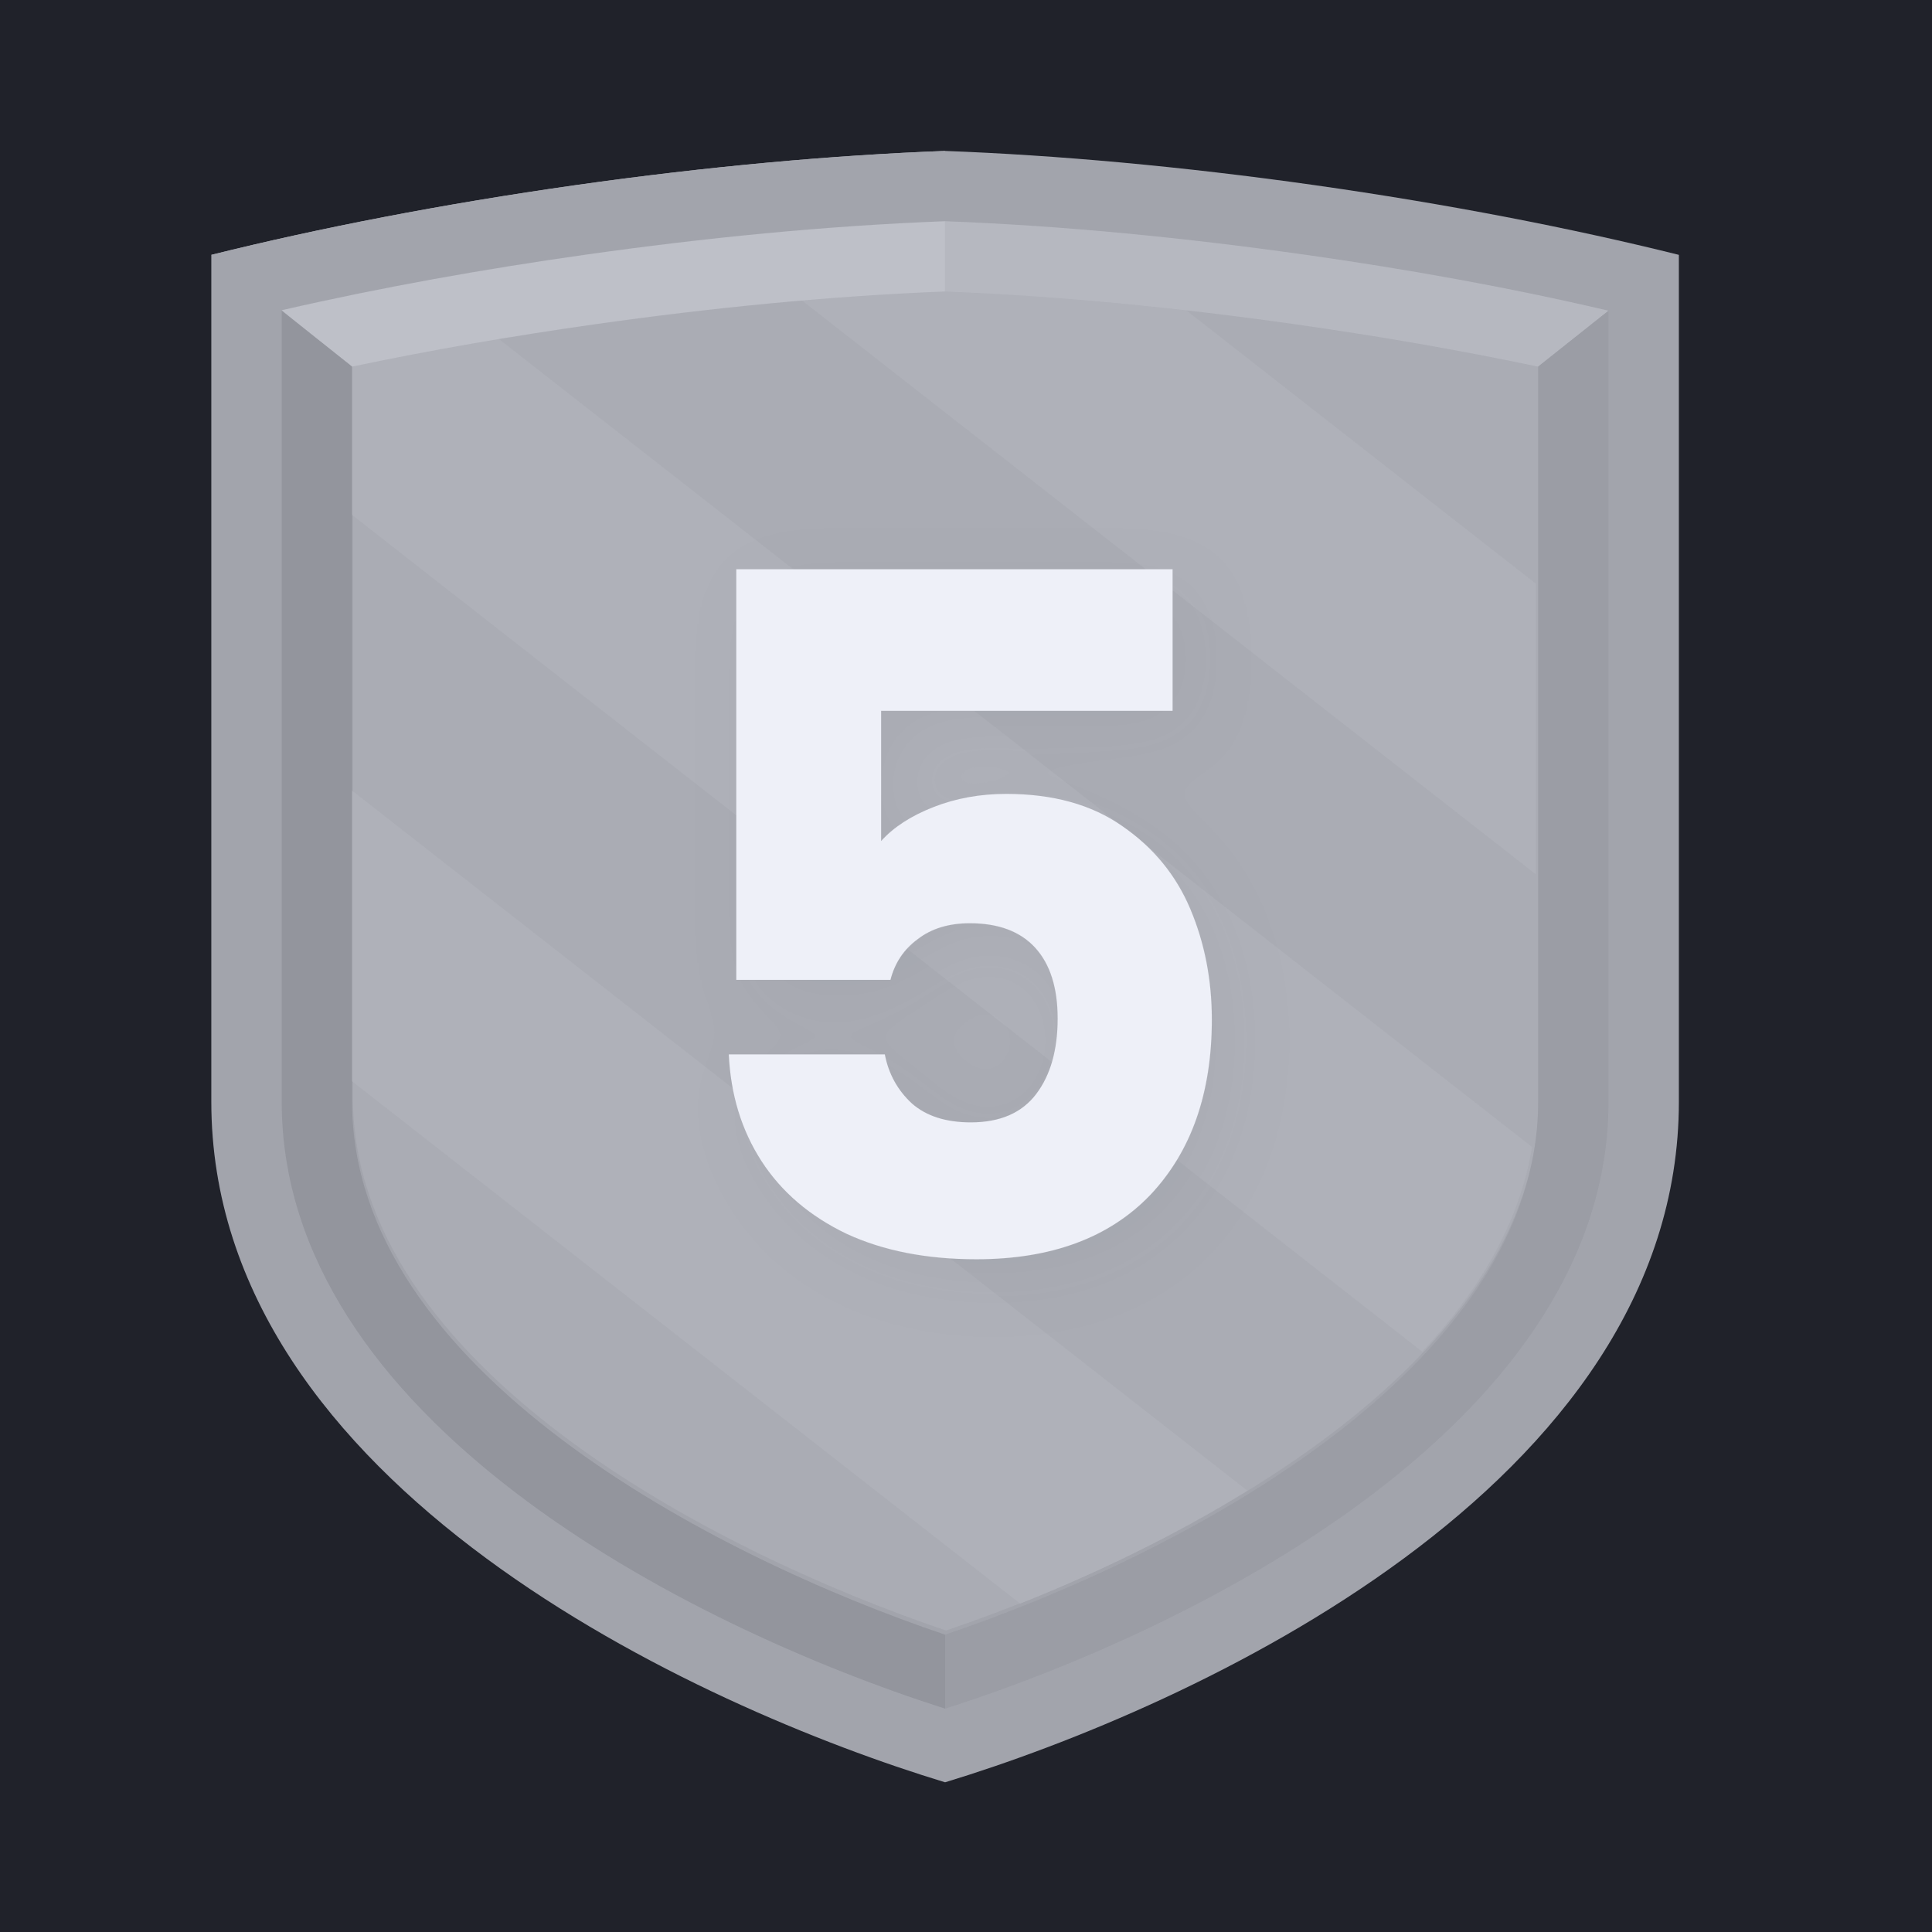
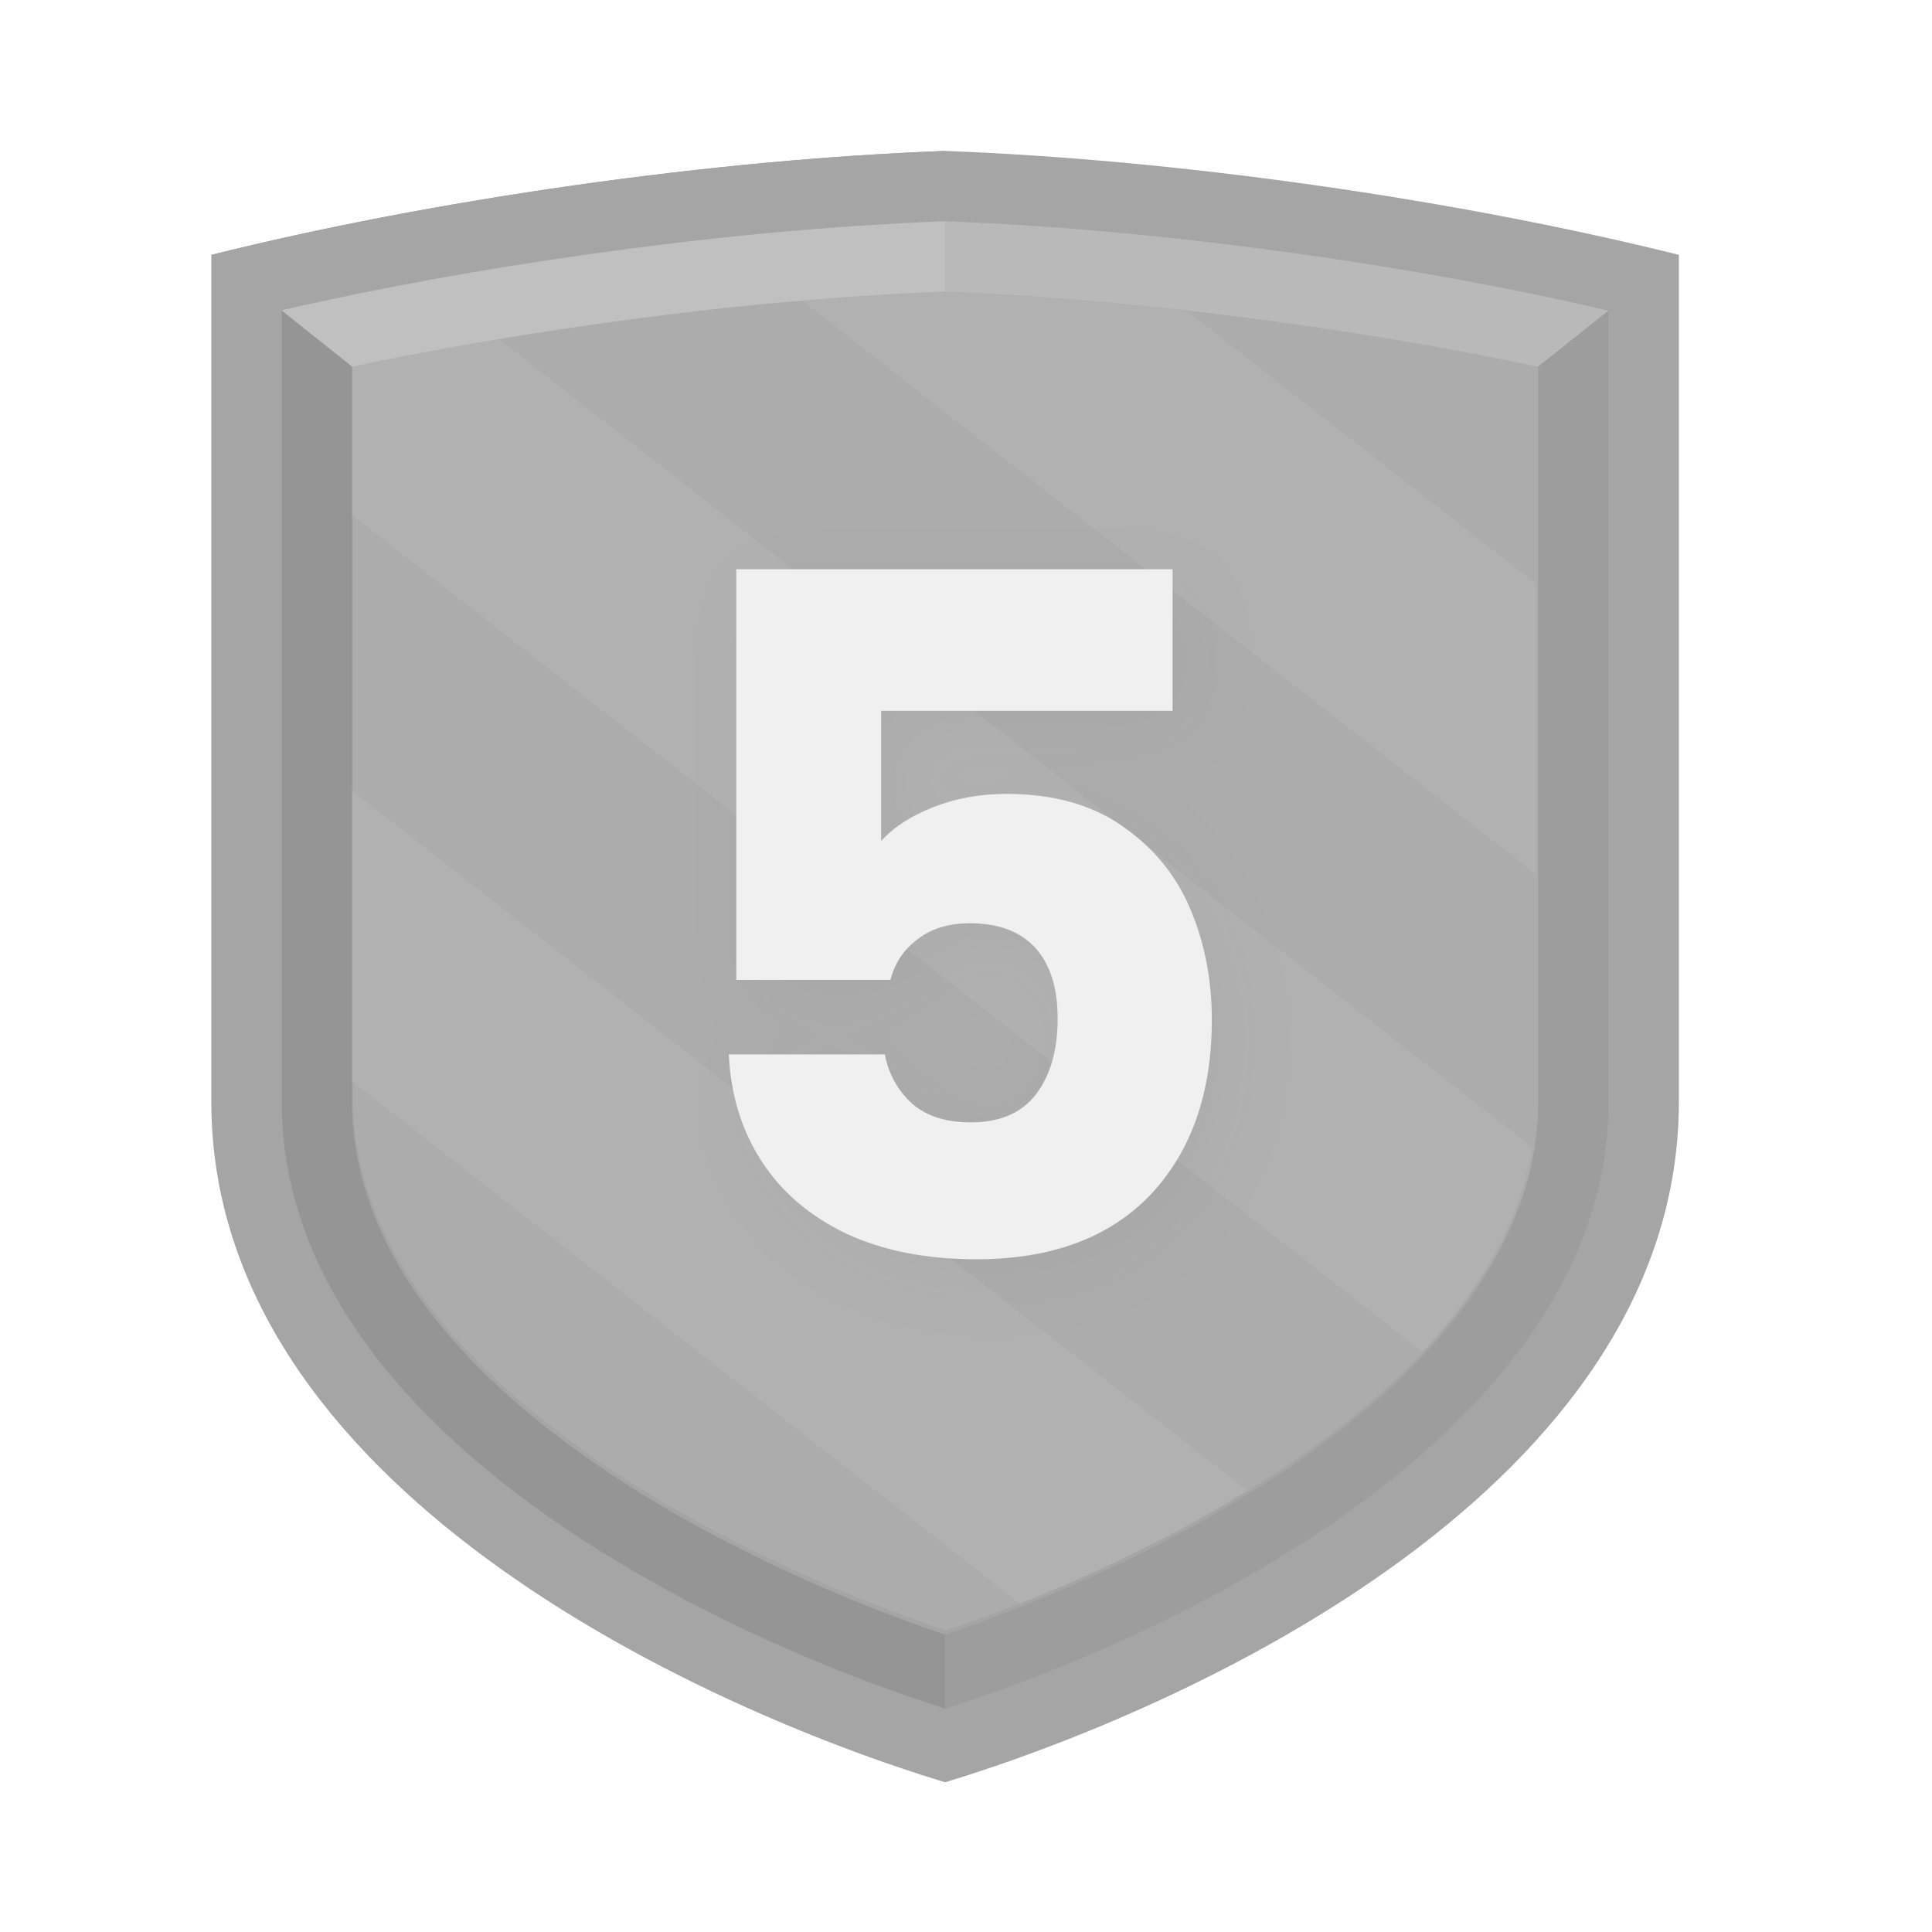
<svg xmlns="http://www.w3.org/2000/svg" width="56" height="56" viewBox="0 0 56 56" fill="none">
-   <rect width="56" height="56" fill="#F5F5F5" />
  <g id="Progress illustrations">
    <g id="Frame 1611">
      <g id="Dark mode">
-         <rect width="4008" height="1424" transform="translate(-3232 -1240)" fill="#20222A" />
        <g id="Illustrations/ Learning path">
-           <rect x="-3175.5" y="-55.5" width="3895" height="183" rx="4.5" stroke="#9747FF" stroke-dasharray="10 5" />
          <g id="Level=5, Disabled=true, Size=small" style="mix-blend-mode:luminosity">
            <g id="Level 5">
              <g id="Group">
                <path id="Vector" fill-rule="evenodd" clip-rule="evenodd" d="M27.394 51.661C20.274 49.495 6.125 43.082 6.125 31.933V7.387C9.243 6.611 12.839 5.912 16.686 5.366C20.535 4.821 24.183 4.495 27.394 4.375C30.605 4.495 34.254 4.821 38.102 5.366C41.951 5.912 45.546 6.611 48.663 7.387V31.933C48.663 43.083 34.514 49.495 27.394 51.661Z" fill="#FF9500" />
                <path id="Vector_2" fill-rule="evenodd" clip-rule="evenodd" d="M27.42 47.261C34.148 44.985 44.609 39.586 44.609 31.81V10.505C42.272 10.013 39.912 9.609 37.554 9.276C34.202 8.801 30.804 8.46 27.42 8.328C24.035 8.46 20.638 8.801 17.285 9.276C14.928 9.609 12.567 10.013 10.23 10.505V31.81C10.23 39.586 20.692 44.985 27.42 47.261Z" fill="#FFA200" />
                <path id="Vector_3" fill-rule="evenodd" clip-rule="evenodd" d="M10.143 22.868V31.293L29.569 46.481C31.691 45.638 34 44.538 36.155 43.206L10.143 22.868Z" fill="#FFAA00" />
                <path id="Vector_4" fill-rule="evenodd" clip-rule="evenodd" d="M14.368 9.755C12.955 9.99 11.544 10.251 10.143 10.547V14.877L41.222 39.178C42.869 37.421 44.05 35.436 44.407 33.246L14.368 9.755Z" fill="#FFAA00" />
                <path id="Vector_5" fill-rule="evenodd" clip-rule="evenodd" d="M34.279 8.913C31.97 8.652 29.647 8.461 27.331 8.37C25.939 8.424 24.542 8.516 23.15 8.635L44.519 25.344V16.919L34.279 8.913Z" fill="#FFAA00" />
                <path id="Vector_6" fill-rule="evenodd" clip-rule="evenodd" d="M37.816 7.382C34.368 6.894 30.875 6.546 27.395 6.412V8.449C30.779 8.582 34.176 8.923 37.529 9.397C39.886 9.731 42.246 10.135 44.583 10.627L46.623 9.006C43.715 8.324 40.763 7.799 37.815 7.381L37.816 7.382Z" fill="#FFB700" />
                <path id="Vector_7" fill-rule="evenodd" clip-rule="evenodd" d="M27.394 6.412V4.375C24.183 4.495 20.535 4.821 16.686 5.366C12.839 5.911 9.243 6.611 6.125 7.387L8.165 9.007C11.073 8.325 14.025 7.8 16.973 7.382C20.42 6.894 23.914 6.546 27.394 6.412Z" fill="#FF9500" />
                <path id="Vector_8" fill-rule="evenodd" clip-rule="evenodd" d="M27.394 8.449V6.412C23.914 6.546 20.42 6.894 16.973 7.382C14.025 7.799 11.073 8.325 8.165 8.992C8.165 9.007 10.205 10.627 10.205 10.627C12.542 10.135 14.902 9.731 17.26 9.397C20.613 8.923 24.009 8.582 27.394 8.449Z" fill="#FFC300" />
                <path id="Vector_9" fill-rule="evenodd" clip-rule="evenodd" d="M8.165 9.007V31.932C8.165 41.074 19.745 47.08 27.394 49.527V47.382C20.666 45.107 10.205 39.707 10.205 31.931V10.627L8.165 9.007Z" fill="#FF7B00" />
                <path id="Vector_10" fill-rule="evenodd" clip-rule="evenodd" d="M46.624 9.007V31.932C46.624 41.074 35.044 47.08 27.395 49.527V47.382C34.123 45.107 44.584 39.707 44.584 31.931V10.627L46.624 9.007Z" fill="#FF8800" />
              </g>
              <g id="6" filter="url(#filter0_d_5502_20087)">
                <path d="M33.988 20.604H25.539V24.38C25.9 23.978 26.405 23.65 27.055 23.395C27.705 23.139 28.409 23.012 29.168 23.012C30.521 23.012 31.641 23.322 32.525 23.942C33.428 24.562 34.087 25.365 34.502 26.349C34.917 27.334 35.125 28.401 35.125 29.551C35.125 31.685 34.529 33.381 33.338 34.639C32.146 35.88 30.467 36.5 28.301 36.5C26.857 36.5 25.602 36.254 24.537 35.761C23.472 35.251 22.651 34.548 22.073 33.655C21.495 32.761 21.179 31.73 21.125 30.563H25.647C25.756 31.128 26.017 31.603 26.433 31.986C26.848 32.35 27.416 32.533 28.139 32.533C28.987 32.533 29.619 32.259 30.034 31.712C30.449 31.165 30.657 30.435 30.657 29.523C30.657 28.63 30.44 27.945 30.007 27.471C29.574 26.997 28.942 26.76 28.111 26.76C27.498 26.76 26.992 26.915 26.595 27.225C26.198 27.517 25.936 27.909 25.81 28.401H21.342V16.5H33.988V20.604Z" fill="#EFF0F2" />
              </g>
            </g>
          </g>
        </g>
      </g>
    </g>
  </g>
  <defs>
    <filter id="filter0_d_5502_20087" x="19.468" y="14.843" width="18.418" height="24.418" filterUnits="userSpaceOnUse" color-interpolation-filters="sRGB">
      <feFlood flood-opacity="0" result="BackgroundImageFix" />
      <feColorMatrix in="SourceAlpha" type="matrix" values="0 0 0 0 0 0 0 0 0 0 0 0 0 0 0 0 0 0 127 0" result="hardAlpha" />
      <feOffset dx="0.552" dy="0.552" />
      <feGaussianBlur stdDeviation="1.105" />
      <feComposite in2="hardAlpha" operator="out" />
      <feColorMatrix type="matrix" values="0 0 0 0 0.149 0 0 0 0 0.161 0 0 0 0 0.2 0 0 0 0.04 0" />
      <feBlend mode="normal" in2="BackgroundImageFix" result="effect1_dropShadow_5502_20087" />
      <feBlend mode="normal" in="SourceGraphic" in2="effect1_dropShadow_5502_20087" result="shape" />
    </filter>
  </defs>
</svg>
